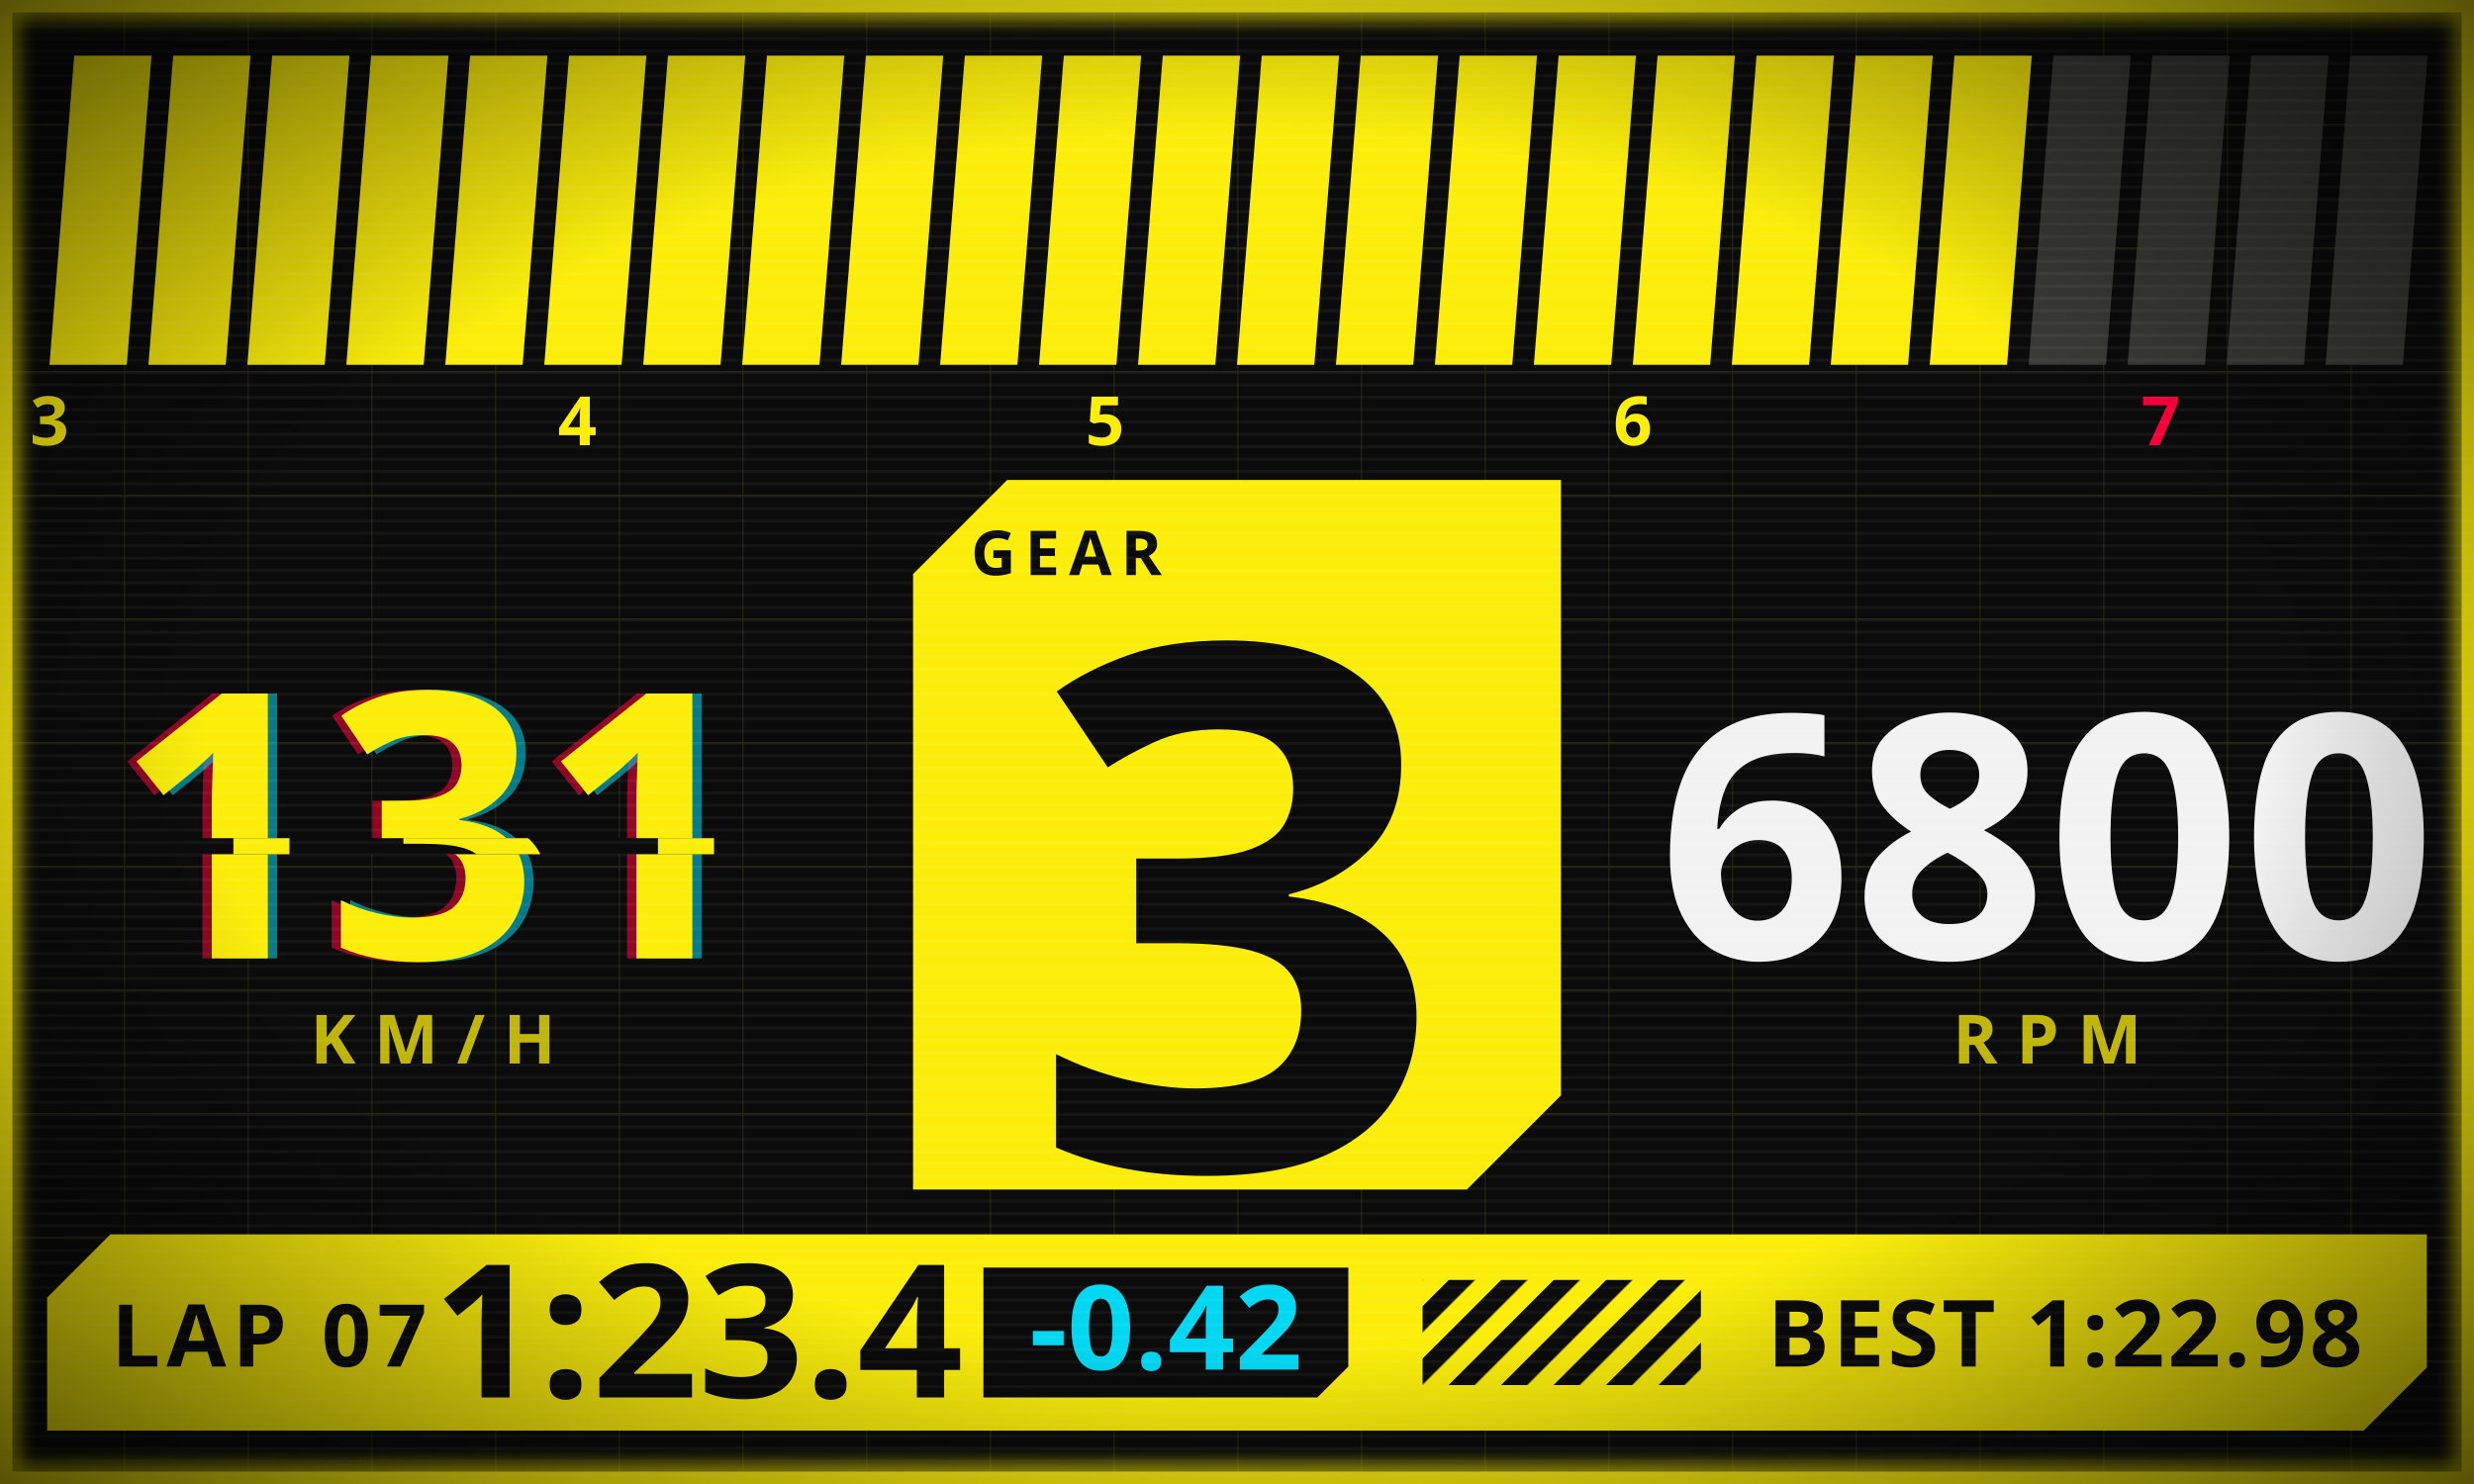
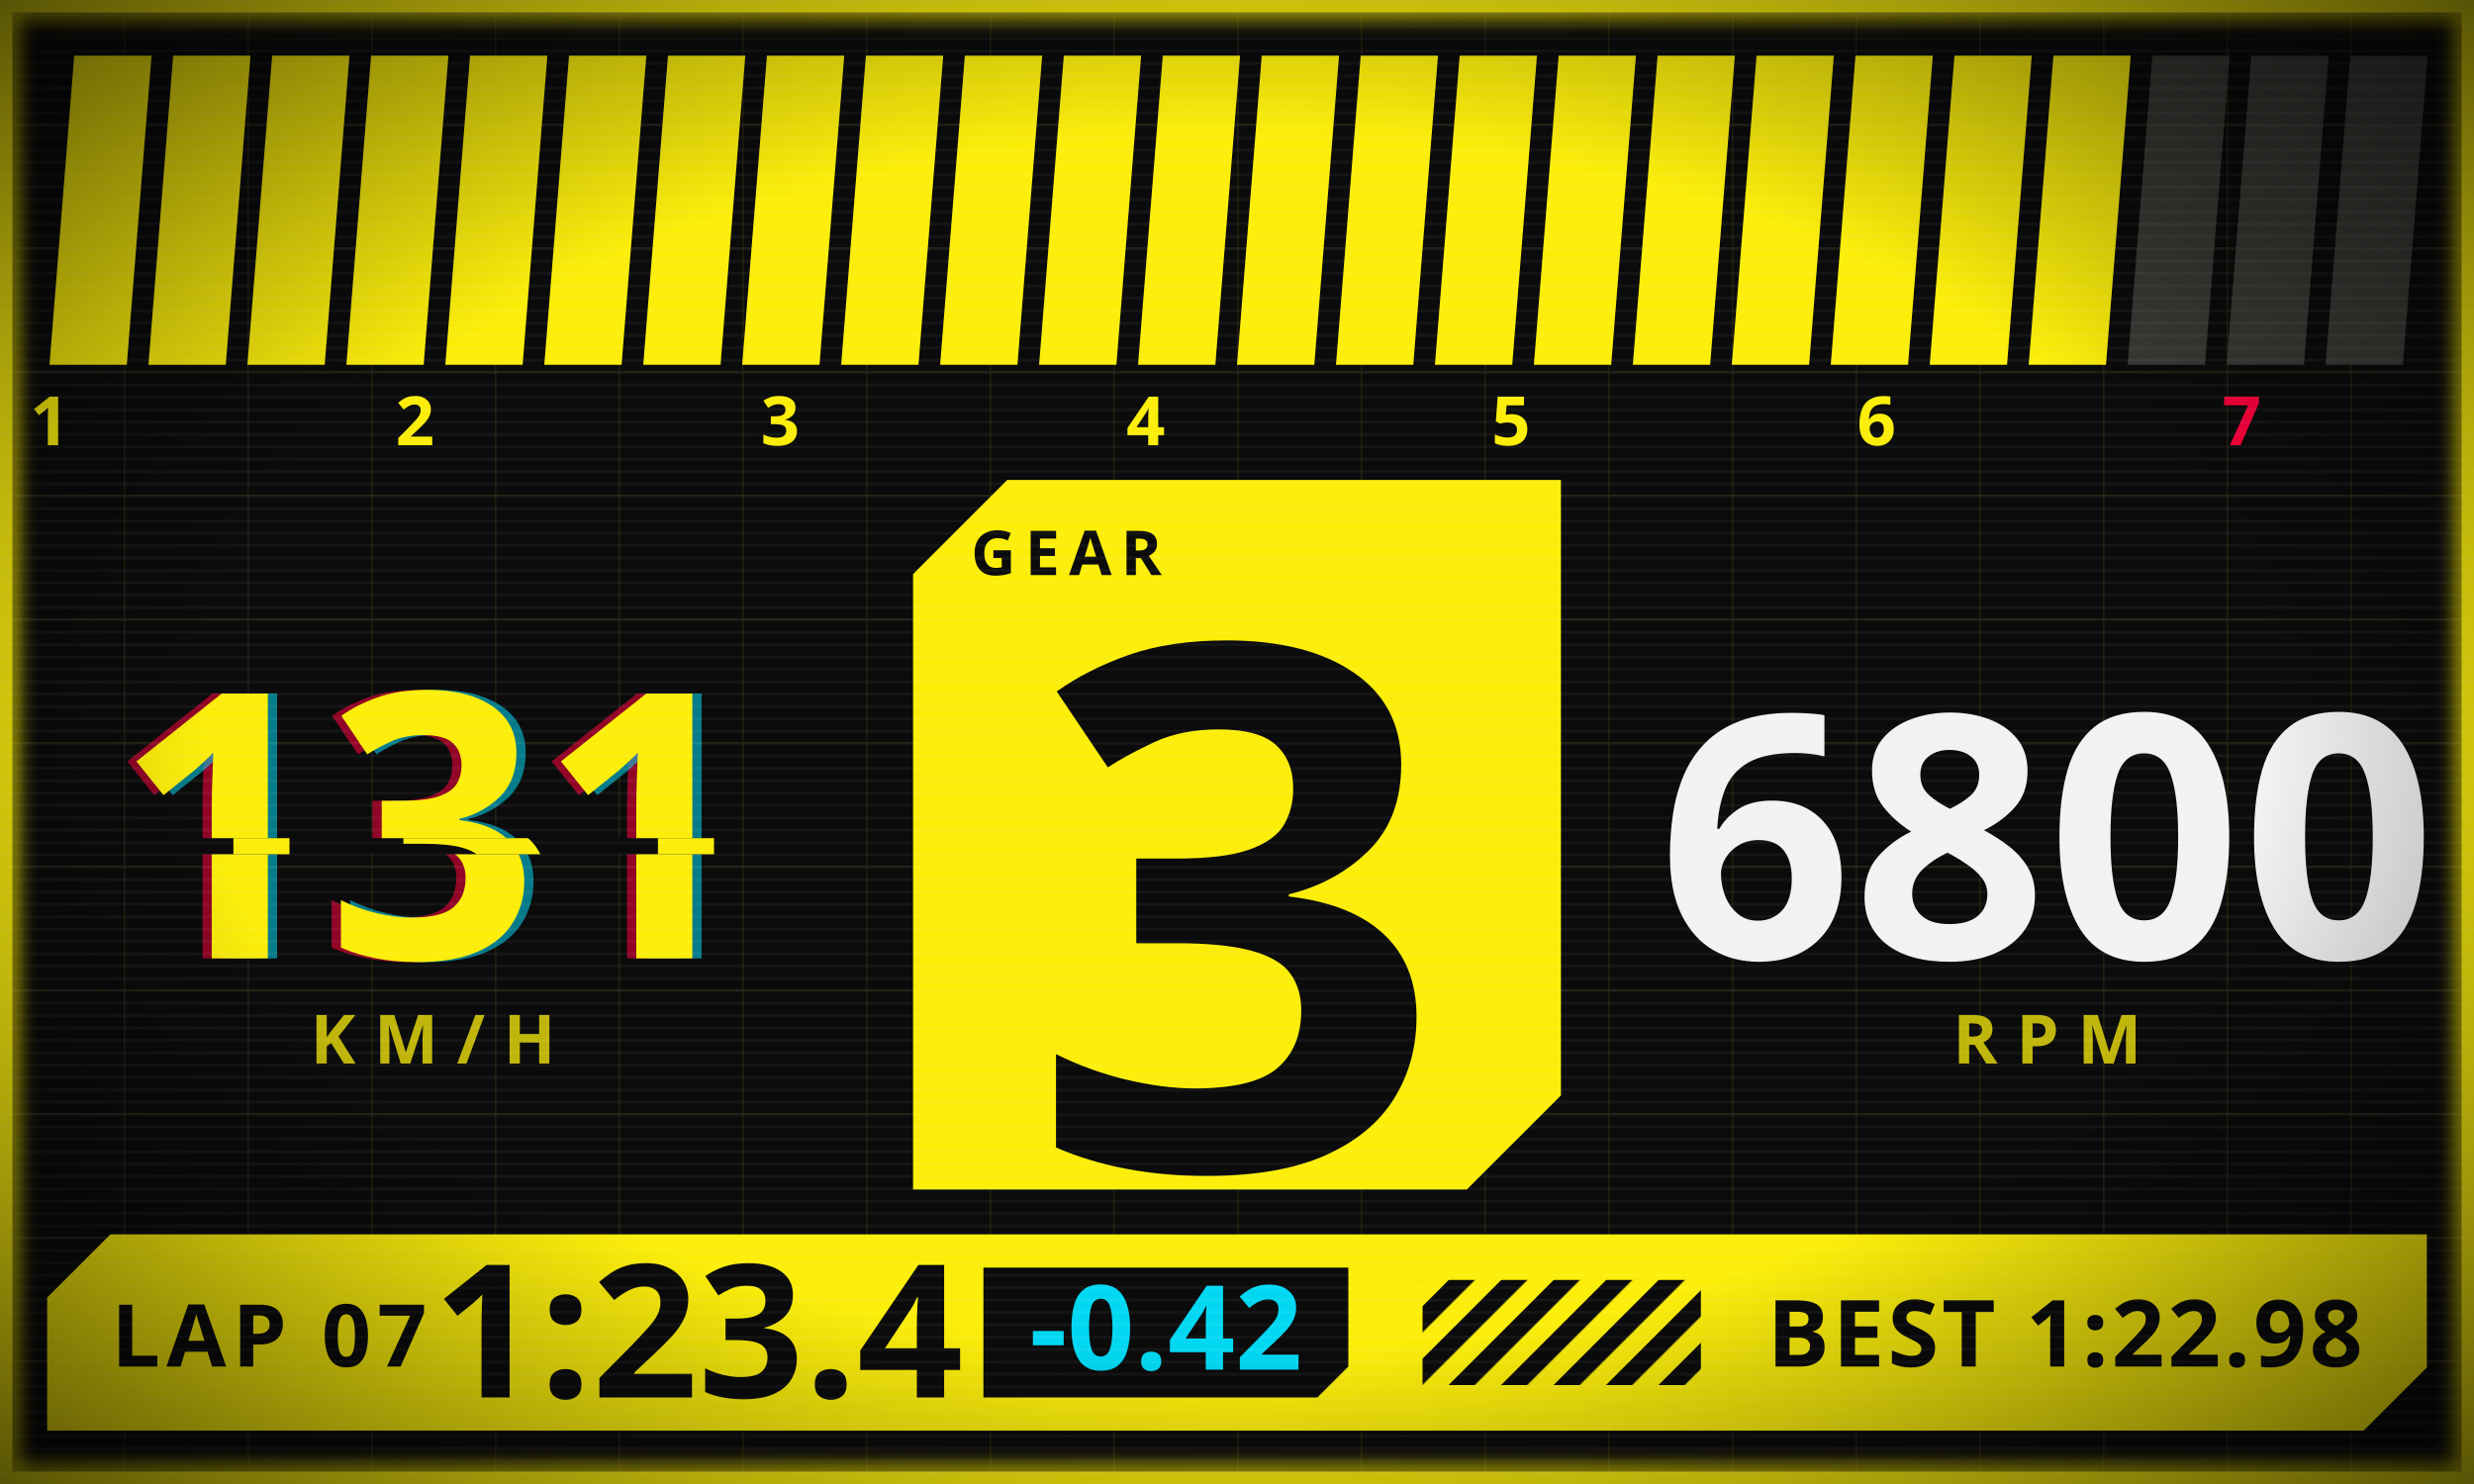
<svg xmlns="http://www.w3.org/2000/svg" width="800" height="480" viewBox="0 0 800 480">
  <defs>
    <filter id="glow" x="-50%" y="-50%" width="200%" height="200%">
      <feGaussianBlur stdDeviation="3.5" result="b" />
      <feMerge>
        <feMergeNode in="b" />
        <feMergeNode in="b" />
        <feMergeNode in="SourceGraphic" />
      </feMerge>
    </filter>
    <filter id="glowBig" x="-50%" y="-50%" width="200%" height="200%">
      <feGaussianBlur stdDeviation="9" result="b" />
      <feMerge>
        <feMergeNode in="b" />
        <feMergeNode in="SourceGraphic" />
      </feMerge>
    </filter>
    <pattern id="scan" width="4" height="4" patternUnits="userSpaceOnUse">
      <rect width="4" height="1" fill="#ffffff" opacity="0.04" />
    </pattern>
    <pattern id="grid" width="40" height="40" patternUnits="userSpaceOnUse">
      <path d="M40 0H0V40" fill="none" stroke="#3a3510" stroke-width="1" opacity="0.45" />
    </pattern>
    <pattern id="haz" width="14" height="14" patternUnits="userSpaceOnUse" patternTransform="rotate(45)">
      <rect width="7" height="14" fill="#fcee0a" />
    </pattern>
    <pattern id="hazk" width="12" height="12" patternUnits="userSpaceOnUse" patternTransform="rotate(45)">
      <rect width="6" height="12" fill="#0b0b0c" />
    </pattern>
    <radialGradient id="vign" cx="50%" cy="50%" r="75%">
      <stop offset="55%" stop-color="#000" stop-opacity="0" />
      <stop offset="100%" stop-color="#000" stop-opacity="0.75" />
    </radialGradient>
  </defs>
  <rect width="800" height="480" fill="#0b0b0c" />
  <rect width="800" height="480" fill="url(#grid)" />
  <rect x="2" y="2" width="796" height="476" fill="none" stroke="#fcee0a" stroke-width="4" filter="url(#glow)" />
  <polygon points="24.0,18.0 49.0,18.0 41.0,118.0 16.0,118.0" fill="#fcee0a" />
  <polygon points="56.0,18.0 81.0,18.0 73.0,118.0 48.0,118.0" fill="#fcee0a" />
  <polygon points="88.0,18.0 113.0,18.0 105.0,118.0 80.0,118.0" fill="#fcee0a" />
  <polygon points="120.0,18.0 145.0,18.0 137.0,118.0 112.0,118.0" fill="#fcee0a" />
  <polygon points="152.0,18.0 177.0,18.0 169.0,118.0 144.0,118.0" fill="#fcee0a" />
  <polygon points="184.0,18.0 209.0,18.0 201.0,118.0 176.0,118.0" fill="#fcee0a" />
  <polygon points="216.0,18.0 241.0,18.0 233.0,118.0 208.0,118.0" fill="#fcee0a" />
  <polygon points="248.0,18.0 273.0,18.0 265.0,118.0 240.0,118.0" fill="#fcee0a" />
  <polygon points="280.0,18.0 305.0,18.0 297.0,118.0 272.0,118.0" fill="#fcee0a" />
  <polygon points="312.0,18.0 337.0,18.0 329.0,118.0 304.0,118.0" fill="#fcee0a" />
  <polygon points="344.0,18.0 369.0,18.0 361.0,118.0 336.0,118.0" fill="#fcee0a" />
  <polygon points="376.0,18.0 401.0,18.0 393.0,118.0 368.0,118.0" fill="#fcee0a" />
  <polygon points="408.0,18.0 433.0,18.0 425.0,118.0 400.0,118.0" fill="#fcee0a" />
  <polygon points="440.0,18.0 465.0,18.0 457.0,118.0 432.0,118.0" fill="#fcee0a" />
  <polygon points="472.0,18.0 497.0,18.0 489.0,118.0 464.0,118.0" fill="#fcee0a" />
  <polygon points="504.0,18.0 529.0,18.0 521.0,118.0 496.0,118.0" fill="#fcee0a" />
  <polygon points="536.0,18.0 561.0,18.0 553.0,118.0 528.0,118.0" fill="#fcee0a" />
  <polygon points="568.0,18.0 593.0,18.0 585.0,118.0 560.0,118.0" fill="#fcee0a" />
  <polygon points="600.0,18.0 625.0,18.0 617.0,118.0 592.0,118.0" fill="#fcee0a" />
  <polygon points="632.0,18.0 657.0,18.0 649.0,118.0 624.0,118.0" fill="#fcee0a" />
-   <polygon points="664.0,18.0 689.0,18.0 681.0,118.0 656.0,118.0" fill="#3a3a36" />
+   <polygon points="664.0,18.0 689.0,18.0 681.0,118.0 656.0,118.0" fill="#fcee0a" />
  <polygon points="696.0,18.0 721.0,18.0 713.0,118.0 688.0,118.0" fill="#3a3a36" />
  <polygon points="728.0,18.0 753.0,18.0 745.0,118.0 720.0,118.0" fill="#3a3a36" />
  <polygon points="760.0,18.0 785.0,18.0 777.0,118.0 752.0,118.0" fill="#3a3a36" />
-   <text x="16.0" y="144" font-family="'Agency FB', Bahnschrift, sans-serif" font-size="22" font-weight="700" fill="#fcee0a" text-anchor="middle" letter-spacing="0">3</text>
-   <text x="186.7" y="144" font-family="'Agency FB', Bahnschrift, sans-serif" font-size="22" font-weight="700" fill="#fcee0a" text-anchor="middle" letter-spacing="0">4</text>
-   <text x="357.3" y="144" font-family="'Agency FB', Bahnschrift, sans-serif" font-size="22" font-weight="700" fill="#fcee0a" text-anchor="middle" letter-spacing="0">5</text>
-   <text x="528.0" y="144" font-family="'Agency FB', Bahnschrift, sans-serif" font-size="22" font-weight="700" fill="#fcee0a" text-anchor="middle" letter-spacing="0">6</text>
-   <text x="698.7" y="144" font-family="'Agency FB', Bahnschrift, sans-serif" font-size="22" font-weight="700" fill="#ff003c" text-anchor="middle" letter-spacing="0">7</text>
+   <text x="16.0" y="144" font-family="'Agency FB', Bahnschrift, sans-serif" font-size="22" font-weight="700" fill="#fcee0a" text-anchor="middle" letter-spacing="0">1</text>
+   <text x="134.2" y="144" font-family="'Agency FB', Bahnschrift, sans-serif" font-size="22" font-weight="700" fill="#fcee0a" text-anchor="middle" letter-spacing="0">2</text>
+   <text x="252.3" y="144" font-family="'Agency FB', Bahnschrift, sans-serif" font-size="22" font-weight="700" fill="#fcee0a" text-anchor="middle" letter-spacing="0">3</text>
+   <text x="370.5" y="144" font-family="'Agency FB', Bahnschrift, sans-serif" font-size="22" font-weight="700" fill="#fcee0a" text-anchor="middle" letter-spacing="0">4</text>
+   <text x="488.6" y="144" font-family="'Agency FB', Bahnschrift, sans-serif" font-size="22" font-weight="700" fill="#fcee0a" text-anchor="middle" letter-spacing="0">5</text>
+   <text x="606.8" y="144" font-family="'Agency FB', Bahnschrift, sans-serif" font-size="22" font-weight="700" fill="#fcee0a" text-anchor="middle" letter-spacing="0">6</text>
+   <text x="724.9" y="144" font-family="'Agency FB', Bahnschrift, sans-serif" font-size="22" font-weight="700" fill="#ff003c" text-anchor="middle" letter-spacing="0">7</text>
  <polygon points="326.0,156.0 504.0,156.0 504.0,354.0 474.0,384.0 296.0,384.0 296.0,186.0" fill="#fcee0a" stroke="#fcee0a" stroke-width="1.5" stroke-opacity="1" />
  <text x="400" y="378" font-family="'Agency FB', Bahnschrift, sans-serif" font-size="236" font-weight="700" fill="#0b0b0c" text-anchor="middle" letter-spacing="0">3</text>
  <text x="314" y="186" font-family="'Agency FB', Bahnschrift, sans-serif" font-size="20" font-weight="700" fill="#0b0b0c" text-anchor="start" letter-spacing="3">GEAR</text>
  <text x="137" y="310" font-family="'Agency FB', Bahnschrift, sans-serif" font-size="120" font-weight="700" fill="#ff003c" text-anchor="middle" letter-spacing="0" opacity="0.55">131</text>
  <text x="143" y="310" font-family="'Agency FB', Bahnschrift, sans-serif" font-size="120" font-weight="700" fill="#02d7f2" text-anchor="middle" letter-spacing="0" opacity="0.55">131</text>
  <text x="140" y="310" font-family="'Agency FB', Bahnschrift, sans-serif" font-size="120" font-weight="700" fill="#fcee0a" text-anchor="middle" letter-spacing="0">131</text>
  <clipPath id="cl9">
    <rect x="47.0" y="271.1" width="186.0" height="5.2" />
  </clipPath>
  <g clip-path="url(#cl9)">
    <rect x="47.0" y="271.1" width="186.0" height="5.2" fill="#0b0b0c" />
    <text x="147" y="310" font-family="'Agency FB', Bahnschrift, sans-serif" font-size="120" font-weight="700" fill="#fcee0a" text-anchor="middle" letter-spacing="0">131</text>
  </g>
  <text x="140" y="344" font-family="'Agency FB', Bahnschrift, sans-serif" font-size="22" font-weight="700" fill="#fcee0a" text-anchor="middle" letter-spacing="6" opacity="0.75">KM/H</text>
  <text x="662" y="310" font-family="'Agency FB', Bahnschrift, sans-serif" font-size="110" font-weight="700" fill="#f2f2f2" text-anchor="middle" letter-spacing="0">6800</text>
  <text x="662" y="344" font-family="'Agency FB', Bahnschrift, sans-serif" font-size="22" font-weight="700" fill="#fcee0a" text-anchor="middle" letter-spacing="6" opacity="0.75">RPM</text>
  <polygon points="36.0,400.0 784.0,400.0 784.0,442.0 764.0,462.0 16.0,462.0 16.0,420.0" fill="#fcee0a" stroke="#fcee0a" stroke-width="1.5" stroke-opacity="1" />
  <text x="36" y="442" font-family="'Agency FB', Bahnschrift, sans-serif" font-size="28" font-weight="700" fill="#0b0b0c" text-anchor="start" letter-spacing="2">LAP 07</text>
  <text x="140" y="452" font-family="'Agency FB', Bahnschrift, sans-serif" font-size="60" font-weight="700" fill="#0b0b0c" text-anchor="start" letter-spacing="0">1:23.4</text>
  <polygon points="318.0,410.0 436.0,410.0 436.0,442.0 426.0,452.0 318.0,452.0" fill="#0b0b0c" />
  <text x="377" y="443" font-family="'Agency FB', Bahnschrift, sans-serif" font-size="38" font-weight="700" fill="#02d7f2" text-anchor="middle" letter-spacing="0">-0.42</text>
  <rect x="460" y="414" width="90" height="34" fill="url(#hazk)" />
  <text x="764" y="442" font-family="'Agency FB', Bahnschrift, sans-serif" font-size="30" font-weight="700" fill="#0b0b0c" text-anchor="end" letter-spacing="1">BEST 1:22.98</text>
  <rect width="800" height="480" fill="url(#scan)" />
  <rect width="800" height="480" fill="url(#vign)" />
</svg>
